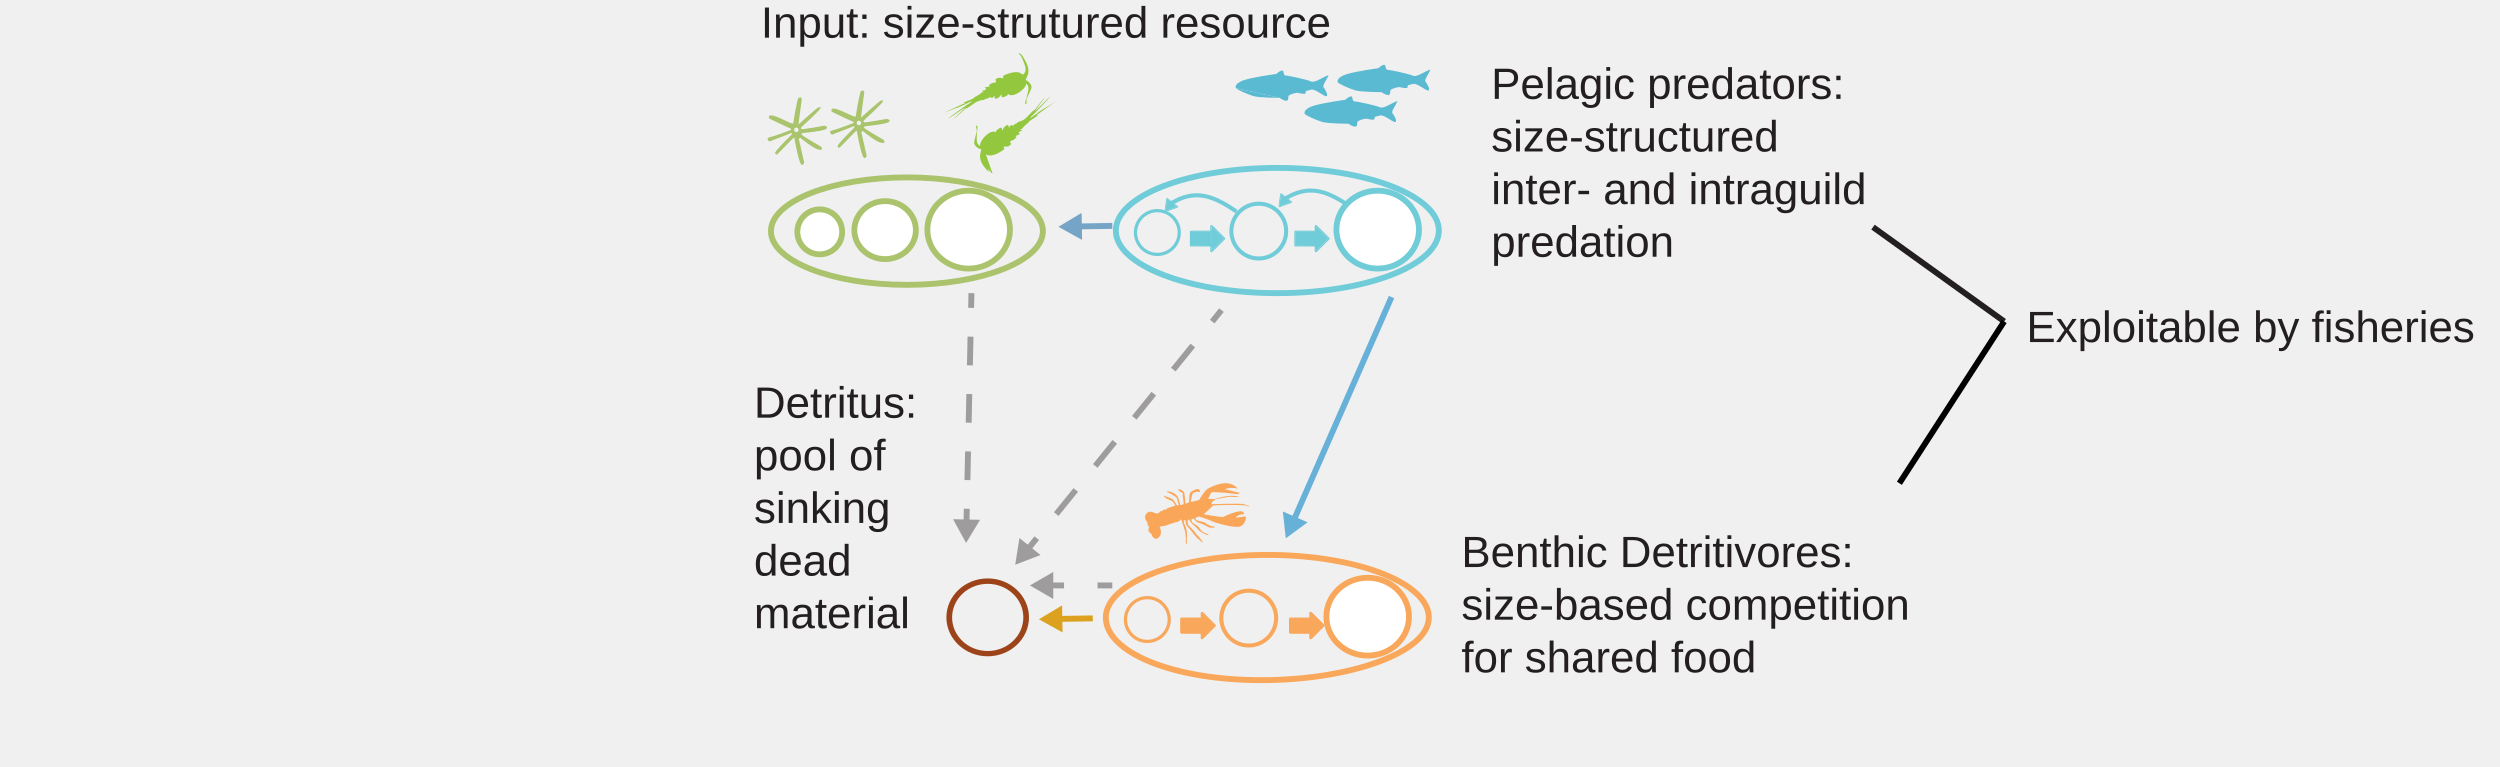
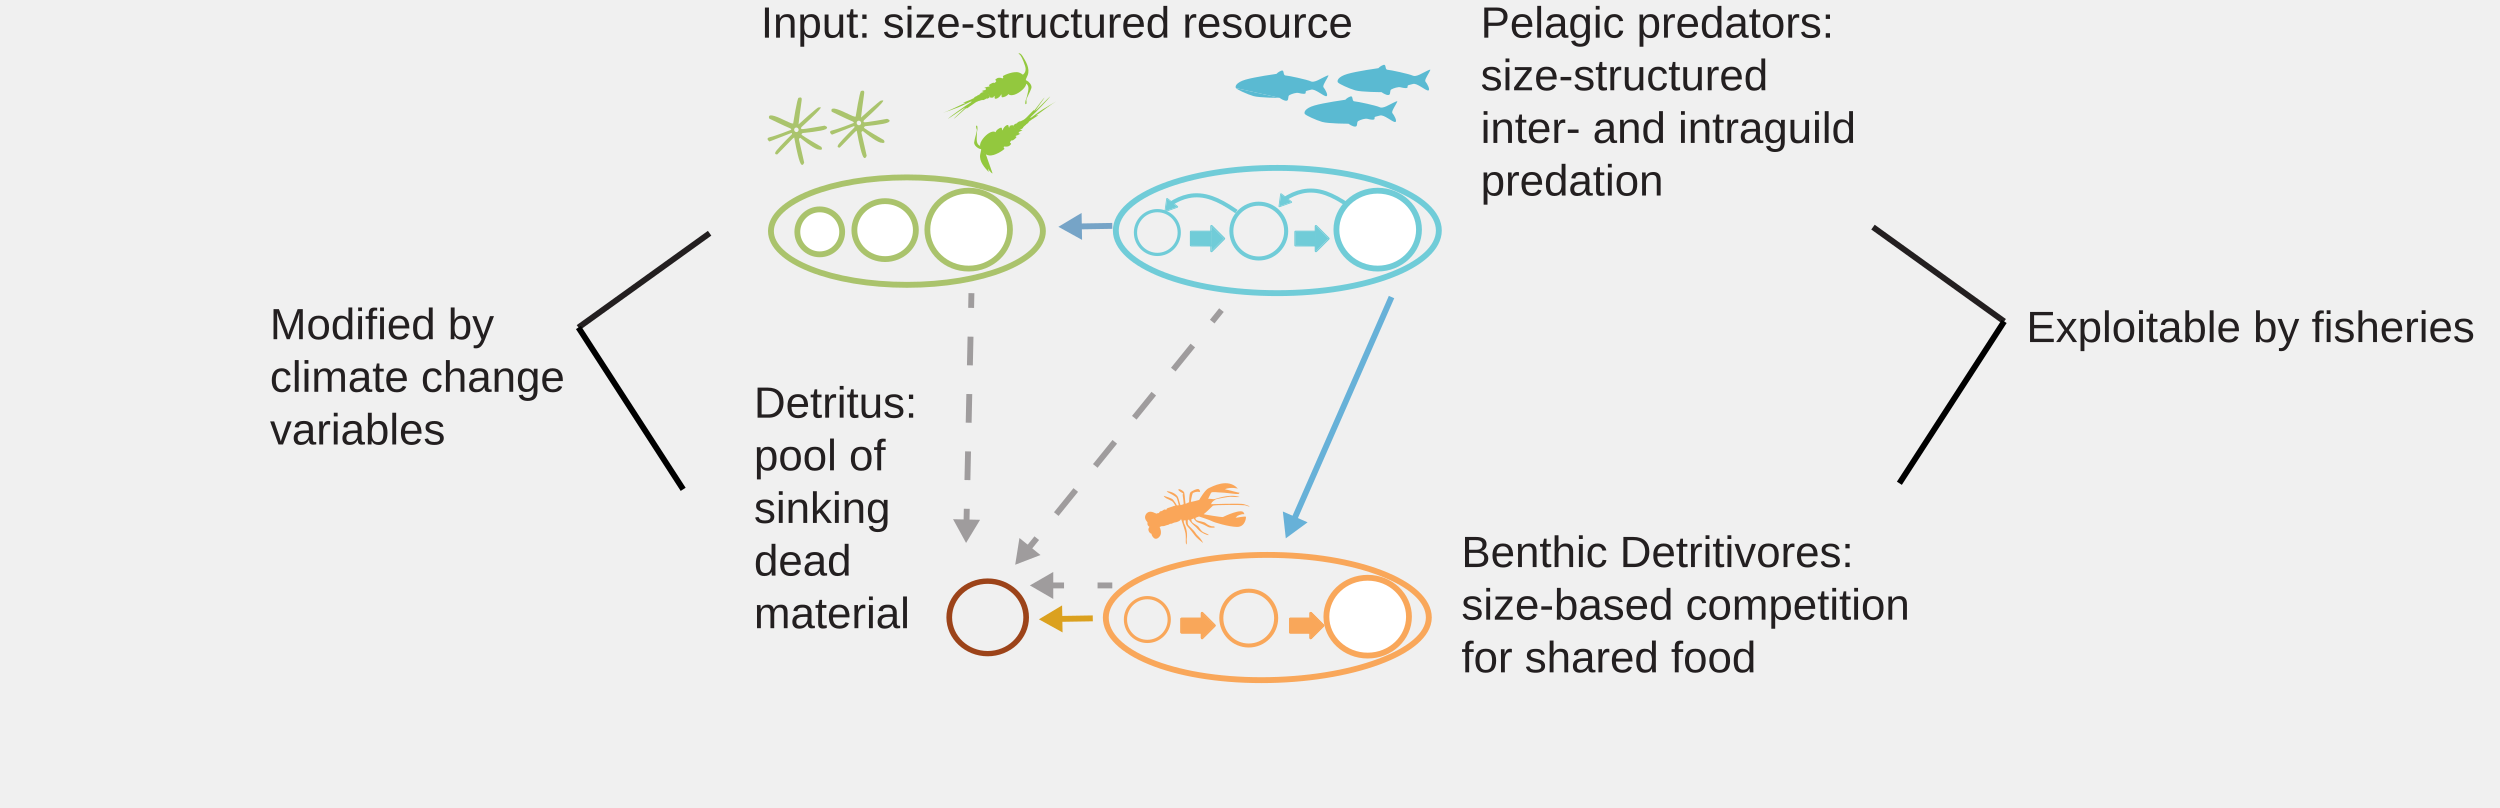
- <svg xmlns="http://www.w3.org/2000/svg" viewBox="0 0 424.35 130.17">
+ <svg xmlns="http://www.w3.org/2000/svg" viewBox="0 0 424.35 137.1">
  <defs>
    <style>
      .cls-1, .cls-2, .cls-3, .cls-4, .cls-5, .cls-6, .cls-7, .cls-8, .cls-9, .cls-10, .cls-11, .cls-12 {
        fill: none;
      }

      .cls-13 {
        font-family: ArialMT, Arial;
        font-size: 7.44px;
      }

      .cls-13, .cls-14 {
        fill: #231f20;
      }

      .cls-15 {
        stroke: #70ccd7;
      }

      .cls-15, .cls-2, .cls-3, .cls-4, .cls-16, .cls-5, .cls-6, .cls-7, .cls-8, .cls-9, .cls-10, .cls-11, .cls-12, .cls-17 {
        stroke-miterlimit: 10;
      }

      .cls-15, .cls-16, .cls-18, .cls-17 {
        fill: #fff;
      }

      .cls-15, .cls-16, .cls-17 {
        stroke-width: .99px;
      }

      .cls-19 {
        fill: #76a4c7;
      }

      .cls-20 {
        fill: #9f9c9d;
      }

      .cls-2 {
        stroke: #70ccd8;
      }

      .cls-14 {
        opacity: 0;
      }

      .cls-21 {
        fill: #5abad2;
      }

      .cls-22 {
        fill: #93c83e;
      }

      .cls-3 {
        stroke: #76a4c7;
      }

      .cls-3, .cls-4, .cls-12 {
        stroke-width: 1px;
      }

      .cls-4 {
        stroke: #dba11f;
      }

      .cls-23 {
        fill: #67b1d8;
      }

      .cls-16, .cls-11 {
        stroke: #f9a75a;
      }

      .cls-24 {
        fill: #00bff3;
      }

      .cls-5, .cls-6, .cls-7, .cls-10 {
        stroke-width: 1px;
      }

      .cls-5, .cls-7, .cls-10 {
        stroke: #9f9c9d;
      }

      .cls-6 {
        stroke: #231f20;
      }

      .cls-7 {
        stroke-dasharray: 5.26 5.26;
      }

      .cls-8, .cls-17 {
        stroke: #aac36c;
      }

      .cls-9 {
        stroke: #000;
      }

      .cls-10 {
        stroke-dasharray: 4.87 4.87;
      }

      .cls-25 {
        fill: #f9a75a;
      }

      .cls-26 {
        fill: #faa659;
      }

      .cls-27 {
        fill: #70ccd8;
      }

      .cls-12 {
        stroke: #67b1d8;
      }

      .cls-28 {
        fill: #aac46d;
      }

      .cls-29 {
        fill: #9c4319;
      }

      .cls-30 {
        fill: #dba11f;
      }
    </style>
  </defs>
  <g id="Layer_1" data-name="Layer 1">
    <path class="cls-22" d="M171.15,15.95s.22.38,1.05.12c.83-.26,2.01-1.23,1.99-1.91-.01-.68-.27-1.5-1.17-1.83-.89-.34-2.55.4-2.79.57,0,0,0,.09.06.27.02.05-.07.18-.19.12-.12-.06-.55-.18-.86,0s-.3.2-.27.3c.03.1.2.12.1.25-.1.13-.22.24-.22.24,0,0-.11-.07-.32-.02-.21.06-.66.33-.67.41-.02.09.16.08.12.16-.04.08-.12.05-.43.12-.31.07,0,0,0,0,0,0-.71.19-.38.2.34,0,.13.29.03.42-.1.14.64.66.7.88.07.22.09.36.5.33.4-.03.24-.28.36-.3.11-.02.02.38.11.45.21.16.77-.21.93-.47.12-.19.15-.3.19-.2.04.1-.07.47.16.46.23-.01.9-.23,1.01-.59" />
    <path class="cls-22" d="M173.52,12.74s.85-.42.48-1.54c-.37-1.12-.73-1.89-1.01-2.01-.28-.12.14-.39.6.37.46.75,1.33,2.06.83,3.25-.5,1.19-.39.78-.39.78,0,0-.04-.02.25.09.29.11.93.75.79,1.27-.14.52-.93,1.89-.86,2.09.07.2.02.56.02.56,0,0-.25.3-.2-.23.05-.53.15-.38.32-1.16.17-.78.5-1.69-.27-2.06,0,0-.14-1.2-.57-1.41" />
    <path class="cls-22" d="M166.49,15.92s-.66.3-.64.39c.02.09.15.62.26.67.11.05-.03.21.73-.05,0,0-.19-.95-.36-1.01" />
    <path class="cls-22" d="M167.48,15.4s-.11-.21-.49-.07c-.38.15-.45.09-.17.2.28.11.37.37.43.48.07.1.25.54.23.69-.02.14.51-.07.51-.27,0-.2-.51-1.03-.51-1.03" />
    <path class="cls-22" d="M167.58,16.64s-.59.39-.76.36c-.17-.03-.83-.42-.6-.74.23-.33.08-.45.47-.57.39-.12.44-.07.46-.05.02.02.48.66.43,1.01" />
    <path class="cls-22" d="M165.99,16.23s-.57.2-.61.31c-.04.11-.04.36.08.45.12.09.14.29.35.26.2-.03.58-.25.58-.25,0,0-.3-.11-.38-.77" />
    <path class="cls-22" d="M165.44,16.57s-.31.2-.73.37c-.42.17-1.04.4-1.19.5-.15.1.94-.11-.1.22,0,0-2.86,1.36-3.35,1.5,0,0,2.78-.97,3.25-1.22.47-.24,1.53-.73,1.53-.73,0,0,.22.04-.3.33-.53.29-3.56,2.46-3.63,2.6-.07.14,2.8-1.89,2.92-1.9.12-.01-2.02,1.91-1.95,1.93.07.03,2.03-1.8,2.17-1.86.14-.06-.07.16,0,.14.07-.02,1.73-1.23,1.9-1.29.17-.06-.1.14-.24-.04s-.27-.56-.27-.56" />
    <path class="cls-22" d="M169.01,22.46s-.29-.33-1.05.08c-.76.41-1.74,1.59-1.59,2.26.14.67.55,1.42,1.49,1.58.94.16,2.43-.88,2.63-1.09,0,0-.01-.09-.12-.26-.03-.05.04-.19.17-.16.13.03.58.07.85-.17.27-.24.25-.25.21-.35-.05-.1-.22-.08-.14-.23.07-.14.17-.28.17-.28,0,0,.12.05.32-.04.2-.1.58-.45.59-.54,0-.09-.18-.05-.15-.14.03-.08.11-.08.4-.2.29-.13,0,0,0,0,0,0,.66-.33.33-.26-.33.06-.18-.25-.11-.41.08-.16-.75-.53-.86-.73-.11-.2-.16-.34-.55-.23-.39.11-.19.32-.3.36-.11.04-.09-.37-.19-.42-.23-.12-.71.36-.83.63-.08.21-.09.32-.15.23-.06-.08-.02-.48-.24-.42-.22.05-.84.39-.88.77" />
    <path class="cls-22" d="M167.82,29.2c-.59-.65-1.7-1.77-1.43-3.04.26-1.26.24-.84.24-.84,0,0,.04.01-.26-.04-.31-.05-1.06-.56-1.02-1.1.04-.54.56-2.03.45-2.21-.11-.18-.13-.55-.13-.55,0,0,.19-.34.24.19.05.53-.07.4-.1,1.2-.02.8-.17,1.76.65,1.98,0,0,.36,1.16.83,1.28" />
    <path class="cls-22" d="M167.29,26.06s-.76.57-.18,1.6c.57,1.03,1.07,1.71,1.37,1.78" />
    <path class="cls-22" d="M173.6,21.61s.59-.42.55-.5c-.04-.08-.26-.58-.39-.61-.12-.03-.01-.21-.71.19,0,0,.36.9.55.92" />
    <path class="cls-22" d="M172.72,22.31s.15.19.5-.03c.34-.22.43-.17.13-.23-.3-.05-.43-.3-.52-.39-.09-.09-.35-.49-.35-.63,0-.15-.49.16-.45.36.04.2.69.92.69.92" />
    <path class="cls-22" d="M172.38,21.1s.5-.49.68-.49c.17,0,.9.25.73.61-.17.36,0,.46-.35.65-.36.19-.42.16-.44.14-.02-.02-.59-.56-.62-.91" />
    <path class="cls-22" d="M174.03,21.21s.52-.31.54-.43c.02-.12-.03-.36-.16-.42-.13-.06-.2-.25-.39-.19-.19.07-.52.36-.52.36,0,0,.31.06.52.68" />
    <path class="cls-22" d="M174.5,20.78s.27-.25.65-.5c.38-.25.94-.59,1.07-.72.13-.12-.91.28.05-.24,0,0,2.55-1.88,3-2.11,0,0-2.54,1.48-2.96,1.81-.42.33-1.37,1-1.37,1,0,0-.22,0,.24-.38.46-.39,3.03-3.09,3.07-3.24.04-.15-2.39,2.38-2.51,2.42-.12.03,1.63-2.25,1.55-2.27-.07-.01-1.65,2.15-1.77,2.24-.12.08.04-.17-.02-.14-.06.03-1.47,1.54-1.62,1.63-.15.09.08-.15.24-.01.17.14.37.5.37.5" />
    <g>
      <path class="cls-28" d="M138.88,25.36c1.02.29.52-.44.52-.44,0,0-3.11-1.81-3.29-2.01-.19-.2.15-.33.15-.33,0,0,3.26-.29,3.9-.65.63-.36-.2-.6-.2-.6,0,0-3.61.66-3.87.58-.26-.08-.04-.34-.04-.34,4.6-4.2,3.04-3.24,2.9-3.34-.14-.1-3.41,2.89-3.41,2.89,0,0,.38-3.2.52-3.98.14-.79-.27-.58-.51-.54-.24.04-.92,4.36-.92,4.36-.43.08-1.82-.84-3.15-1.26-1.33-.42-.9.43-.9.43,0,0,2.67,1.3,3.33,1.56.66.26.3.37.3.37,0,0-2.62,1.03-3.51,1.22-.89.19-.09.74-.09.74,0,0,3.44-1.34,3.68-1.43.24-.09.11.22.11.22,0,0-2,1.98-2.59,2.73-.6.75.12.67.12.67,0,0,1.41-1.42,2.2-2.26.79-.84.69-.55.69-.55,0,0,.51,2.91.94,4.05.42,1.14.74.14.74.14,0,0-.79-3.49-.87-3.83-.09-.34.23-.35.23-.35,0,0,2.01,1.69,3.03,1.98M134.92,22.3l-.02-.02c-.14-.15-.13-.39.01-.53.15-.14.38-.14.53.01l.02.03c.14.15.13.38-.02.53-.15.14-.38.13-.53-.02" />
      <line class="cls-28" x1="134.92" y1="22.3" x2="146.07" y2="22.27" />
    </g>
    <path class="cls-21" d="M209.79,14.95c-.19-.27.02-.96,1.62-1.43,1.6-.47,5.26-.98,5.26-.98,0,0,.29-.35.84-.55.55-.2.2.8.7.82.49.02,3.73.72,4.3,1,.57.29,1.7-.49,2.35-.78.66-.29.8-.45.41.25-.39.7-.82,1.35-.59,1.58.22.23.88,1.41.45,1.47-.43.06-1.9-1.31-2.58-1.11-.68.21-.98.14-.92.49.06.35-.72.2-1.17.08-.45-.12-1.21.16-1.58.35-.37.18-.04.92-.51.96-.47.04-1.17-.49-1.17-.49" />
    <path class="cls-21" d="M217.2,16.61s-3.44,0-4.48-.31c-1.04-.31-2.74-1.08-2.93-1.35" />
    <path class="cls-21" d="M228.89,21s-3.44,0-4.48-.31c-1.04-.31-2.74-1.08-2.93-1.35-.18-.27.02-.96,1.62-1.43,1.6-.47,5.26-.98,5.26-.98,0,0,.29-.35.84-.55.55-.2.21.8.7.82.49.02,3.73.72,4.3,1,.57.29,1.7-.49,2.35-.78.66-.29.8-.45.41.25-.39.7-.82,1.35-.59,1.57.23.23.88,1.41.45,1.47-.43.06-1.9-1.31-2.58-1.1-.68.2-.98.14-.92.49.06.35-.72.21-1.17.08-.45-.12-1.21.16-1.58.35-.37.18-.04.92-.51.96-.47.04-1.17-.49-1.17-.49" />
    <path class="cls-21" d="M234.5,15.64s-3.44,0-4.48-.31c-1.04-.31-2.74-1.08-2.93-1.35-.18-.27.02-.96,1.62-1.43,1.6-.47,5.26-.98,5.26-.98,0,0,.29-.35.84-.55.55-.2.21.8.7.82.49.02,3.73.72,4.3,1,.57.29,1.7-.49,2.35-.78.65-.29.8-.45.41.25-.39.7-.82,1.35-.59,1.58s.88,1.41.45,1.47c-.43.06-1.9-1.31-2.58-1.11-.68.21-.98.14-.92.49.06.35-.72.2-1.17.08-.45-.12-1.21.16-1.58.35-.37.18-.04.92-.51.96-.47.04-1.17-.49-1.17-.49" />
    <path class="cls-26" d="M203.55,84.85s.97-1.7,1.59-1.98c.62-.27,3.31-1.81,4.98.07,0,0-1.17-.33-2.22.1,0,0,2.06.49,2.17.54.11.06.19.02.26.01.07-.01.07.22-.15.27-.21.06-2.53-.29-2.89-.26-.36.03-1.58-.22-1.73.06-.15.27-.49,1-.49,1,0,0,.77.04.94.07.26.04,2.49-.97,4.34-.4.37.11-1.42,0-1.54-.01-.12-.02-2.31.34-2.52.48-.22.15-.5.35-.57.46-.07.11-.16.32-.16.32,0,0,5.13-.18,5.6,0,.47.18.88.28.94.38.06.1-.53-.12-.78-.19-.25-.07-5.3-.11-5.46.08-.17.19-1.43,1.39-1.55,1.42-.11.03,3.14.55,3.25.5.11-.06,3.42-1.67,3.59-.64,0,0,.21.2-.08.15-.29-.06-1.13.28-1.15.39-.02.11-.21.23-.21.23,0,0,1.72-.32,1.77-.18.06.14-.11,1.74-1.52,1.72-1.41-.02-3.95-.79-4.23-.97-.28-.18-2.21-.8-2.21-.8,0,0-.6.21-.6.25s-.02.3.26.42c.28.11,1.25.23,1.48.46.23.24.94.59,1.19.54.25-.05.62.21.06.23-.56,0-.68,0-1.14-.28-.46-.29-1.08-.46-1.48-.63-.4-.17-.66-.68-.69-.66-.03.02-.41.18-.38.15.02-.03-.02.36.19.55.21.19.89.54,1.02.72.12.18.54.77.77.89.23.12,1.12.46.93.52-.19.06-1.24-.4-1.66-.85-.42-.45-.6-.66-.81-.8-.21-.15-.86-.89-.81-.95.05-.06-.23.02-.23.02,0,0-.09.69.11.91.2.23,1.03,1,1.15,1.23.12.23.46.61.65.77.19.16.84,1.12.6.95-.24-.17-1.14-.94-1.33-1.23-.19-.29-.7-.9-.91-1.16-.21-.26-.72-.57-.62-1.38,0,0-.29-.01-.33-.02-.03-.01-.02.32.05.51.07.19.69,1.22.44,2.74,0,0,.09,1.05-.08.8-.17-.25,0-1.23-.12-1.84-.12-.61-.58-1.93-.66-2.17-.08-.24-.13-.32-.13-.32,0,0,.16.33-.81.61,0,0-.24.02-.36.07-.12.05-.37.18-.41.18s-.17-.01-.25.01c-.08.02-.24.17-.35.19-.11.02-.1-.02-.36.09-.26.11-.33.1-.41.12-.08.02-.33-.03-.44.05-.11.08-.28.03-.19.16.09.12.35.9.08,1.38-.27.47-.76.76-1.13.38-.37-.37-.35-.67-.35-.67,0,0-.34-.07-.49-.5-.15-.43.15-.68.15-.68,0,0-.12-.02-.32-.32,0,0-.06-.34-.02-.41.03-.07-.36-.35-.42-.82-.06-.47.44-1.44,1.64-.81,0,0,.2.08.31.11.1.03.18-.14.32-.08.13.06.15-.33.44-.33s.43-.38.76-.27c.33.11-.01-.15.45-.28.46-.13.95-.33.95-.33l.28-.06s-.3-.52-.46-.68c-.16-.16-.86-.43-1.11-.58-.25-.15-.6-.5-.27-.37.33.13,1.22.35,1.46.63.24.28.6.88.62.93.02.04.34,0,.34,0,0,0-.26-1.16-.42-1.33-.16-.17-1.01-.68-1.17-.73-.17-.06-.86-.44-.06-.28.8.16,1.38.64,1.53,1.02.15.37.35,1.31.42,1.3.07-.01.52-.14.53-.18.01-.05-.08-1.02-.16-1.43-.08-.42.29-.25-.13-.49-.43-.24-.78-.51-.56-.59.21-.08.87.28.95.6.08.32.17,1.93.24,1.87.07-.06.58-.27.58-.27,0,0,.01-1.4.2-1.65.19-.25,1.28-.77,1.49-.53.21.24.24.5-.01.42-.25-.08-.99.07-1.08.26-.09.19-.34,1.39-.29,1.43.05.05,1.47-.34,1.47-.34" />
    <line class="cls-28" x1="146.93" y1="22.3" x2="158.07" y2="22.27" />
    <path class="cls-28" d="M149.49,24.2c1.02.29.52-.44.52-.44,0,0-3.11-1.81-3.29-2.01-.19-.2.15-.33.15-.33,0,0,3.26-.29,3.9-.65.63-.36-.2-.6-.2-.6,0,0-3.61.66-3.87.58-.26-.08-.04-.34-.04-.34,4.6-4.2,3.04-3.24,2.9-3.34-.14-.1-3.41,2.89-3.41,2.89,0,0,.38-3.2.52-3.98.14-.79-.27-.58-.51-.54-.24.04-.92,4.36-.92,4.36-.43.08-1.82-.84-3.15-1.26-1.33-.42-.9.43-.9.43,0,0,2.67,1.3,3.33,1.56.66.26.3.37.3.37,0,0-2.62,1.03-3.51,1.22-.89.19-.09.74-.09.74,0,0,3.44-1.34,3.68-1.43.24-.09.11.22.11.22,0,0-2,1.98-2.59,2.73-.6.75.12.67.12.67,0,0,1.41-1.42,2.2-2.26.79-.84.69-.55.69-.55,0,0,.51,2.91.94,4.05.42,1.14.74.14.74.14,0,0-.79-3.49-.87-3.83-.09-.34.23-.35.23-.35,0,0,2.01,1.69,3.03,1.98M145.53,21.14l-.02-.02c-.14-.15-.13-.39.01-.53.15-.14.38-.14.53.01l.02.03c.14.15.13.38-.02.53-.15.14-.38.13-.53-.02" />
    <line class="cls-28" x1="145.53" y1="21.14" x2="156.68" y2="21.11" />
    <path class="cls-1" d="M161.44,96.12c.06.23.32.38.55.33,0-.25-.33-.43-.54-.29.04.08.18.09.22,0-.01.13-.02.27-.03.4-.07-.07-.14-.14-.21-.21.15.07-1.07,1.42-.99,1.57-.11.23-.47.27-.63.07.06-.12.12-.24.19-.36" />
    <path class="cls-1" d="M164.81,96v-.62c-.06.29-.11.57-.17.86.08-.14.06-.34-.05-.45.1,0,.2-.01.3-.02-.21,0-.42.02-.63.02.03.1.12.17.22.2" />
    <path class="cls-1" d="M161.32,95.53c.4.06.73.41.78.81" />
    <path class="cls-1" d="M159.65,97l.43.58" />
  </g>
  <g id="Layer_2" data-name="Layer 2">
    <path class="cls-17" d="M164.42,45.59c-3.86,0-7.01-2.97-7.01-6.61s3.14-6.61,7.01-6.61,7.01,2.97,7.01,6.61-3.14,6.61-7.01,6.61Z" />
    <g>
      <g>
        <polygon class="cls-27" points="223.37 38.38 225.48 40.49 223.37 42.6 223.37 38.38" />
        <path class="cls-27" d="M223.37,38.38l2.11,2.11-2.11,2.11v-4.22M223.37,38.18s-.05,0-.08.02c-.08.03-.13.1-.13.19v4.22c0,.08.05.16.13.19.03.01.06.01.08.01.06,0,.11-.02.15-.06l2.11-2.11s.06-.09.06-.14c0-.06-.02-.1-.06-.14l-2.11-2.11s-.09-.06-.15-.06h0Z" />
      </g>
      <g>
        <polygon class="cls-27" points="223.32 39.3 223.38 41.77 219.86 41.69 219.86 39.3 223.32 39.3" />
        <path class="cls-27" d="M223.37,39.35v2.29h-3.47v-2.29h3.47M223.37,39.15h-3.47c-.11,0-.2.09-.2.2v2.29c0,.11.09.19.2.19h3.47c.1,0,.19-.08.19-.19v-2.29c0-.11-.09-.2-.19-.2h0Z" />
      </g>
    </g>
    <g>
      <g>
        <polygon class="cls-27" points="199.84 35.11 197.81 35.83 198.09 33.76 199.84 35.11" />
        <path class="cls-27" d="M197.81,35.83l.29-2.08,1.74,1.36-2.03.72M197.73,35.94s.08.04.14.02l2.02-.72s.08-.06.09-.11c0-.05-.01-.1-.05-.13h0l-1.74-1.36s-.1-.04-.15-.02c-.04.02-.08.06-.08.11l-.29,2.08s.01.09.06.12h0Z" />
      </g>
      <g>
        <path class="cls-27" d="M198.89,34.88c1-.63,1.95-1.05,2.89-1.24,1.23-.26,2.47-.17,3.8.3,1.18.41,2.48,1.13,4.09,2.25l.41-.56c-1.67-1.16-3.02-1.91-4.27-2.34-1.45-.51-2.82-.62-4.19-.33-1.08.23-2.18.71-3.34,1.47" />
        <path class="cls-14" d="M210.12,35.57s0,0,0,0c-1.67-1.16-3.03-1.91-4.28-2.34-1.47-.52-2.85-.62-4.23-.33-1.1.24-2.2.72-3.35,1.48-.04.02-.05.06-.02.1.02.03.07.04.1.02,1.14-.75,2.22-1.23,3.31-1.46,1.35-.29,2.71-.18,4.15.32,1.21.43,2.55,1.16,4.18,2.29l-1.92-.65c-1.59-1.11-1.29-.71-2.46-1.12-1.34-.47-2.6-.57-3.84-.3-.95.2-1.91.61-2.91,1.25-.04.02-.05.07-.02.1.02.03.06.04.1.02.99-.63,1.93-1.03,2.87-1.23,1.21-.26,2.44-.16,3.76.3,1.16.41,2.46,1.12,4.07,2.24.01,0,.03.01.05,0,.02,0,.04,0,.05-.03l.41-.56s.02-.07-.02-.1Z" />
      </g>
    </g>
    <path class="cls-27" d="M196.45,43.46c-2.2,0-3.99-1.79-3.99-3.99s1.8-3.99,3.99-3.99,3.99,1.79,3.99,3.99-1.8,3.99-3.99,3.99ZM196.45,36.03c-1.89,0-3.44,1.54-3.44,3.44s1.55,3.44,3.44,3.44,3.44-1.54,3.44-3.44-1.55-3.44-3.44-3.44Z" />
    <path class="cls-27" d="M213.66,44.22c-2.75,0-4.99-2.24-4.99-4.99s2.24-5,4.99-5,5,2.24,5,5-2.24,4.99-5,4.99ZM213.66,34.92c-2.37,0-4.31,1.93-4.31,4.31s1.94,4.3,4.31,4.3,4.31-1.93,4.31-4.3-1.93-4.31-4.31-4.31Z" />
    <g>
      <g>
        <polygon class="cls-27" points="219.18 34.31 217.16 35.03 217.44 32.95 219.18 34.31" />
        <path class="cls-27" d="M217.16,35.03l.28-2.08,1.74,1.36-2.02.72M217.07,35.14s.09.04.14.02l2.02-.72c.05-.02.08-.06.09-.11,0-.05-.01-.1-.05-.13h0l-1.74-1.36s-.1-.04-.14-.02c-.05.02-.08.06-.09.11l-.28,2.08s.01.1.05.13h0Z" />
      </g>
      <g>
        <path class="cls-27" d="M218.24,34.07c1-.63,1.96-1.04,2.89-1.24,1.23-.26,2.47-.16,3.8.3,1.17.41,2.47,1.13,4.09,2.25l.41-.56c-1.67-1.16-3.02-1.9-4.26-2.34-1.46-.51-2.83-.61-4.2-.32-1.08.23-2.18.71-3.33,1.47" />
        <path class="cls-14" d="M229.48,34.77s0,0,0,0c-1.68-1.16-3.04-1.91-4.29-2.35-1.46-.51-2.85-.62-4.23-.33-1.1.23-2.2.72-3.36,1.48-.04.02-.04.07-.02.1.03.03.07.04.1.02,1.14-.75,2.22-1.23,3.31-1.46,1.35-.29,2.71-.18,4.15.33,1.22.43,2.55,1.16,4.19,2.29l-1.92-.66c-1.59-1.1-1.29-.7-2.46-1.11-1.34-.47-2.6-.57-3.84-.31-.95.2-1.9.61-2.92,1.26-.03.02-.04.06-.02.09.02.03.07.04.1.02,1-.64,1.93-1.04,2.87-1.24,1.22-.26,2.45-.16,3.76.3,1.17.41,2.46,1.13,4.07,2.24.02.01.04.01.05.01.02,0,.03-.01.05-.03l.41-.56s.01-.07-.01-.09Z" />
      </g>
    </g>
    <path class="cls-8" d="M177.02,39.23c0,5.04-10.33,9.12-23.08,9.12s-23.08-4.08-23.08-9.12,10.33-9.12,23.08-9.12,23.08,4.09,23.08,9.12Z" />
    <path class="cls-2" d="M244.23,39.13c0,5.87-12.27,10.63-27.42,10.63s-27.41-4.76-27.41-10.63,12.27-10.63,27.41-10.63,27.42,4.76,27.42,10.63Z" />
    <g>
      <g>
        <g>
          <polygon class="cls-25" points="204.03 104.07 206.14 106.19 204.03 108.29 204.03 104.07" />
          <path class="cls-25" d="M204.03,104.07l2.11,2.11-2.11,2.11v-4.22M204.03,103.87s-.05,0-.08.01c-.08.03-.12.11-.12.19v4.22c0,.08.05.16.12.19.03.01.05.02.08.02.05,0,.11-.02.14-.06l2.11-2.11s.06-.09.06-.15-.02-.11-.06-.15l-2.11-2.11s-.09-.06-.14-.06h0Z" />
        </g>
        <g>
          <polygon class="cls-25" points="203.98 104.99 204.04 107.46 200.51 107.39 200.51 104.99 203.98 104.99" />
          <path class="cls-25" d="M204.02,105.04v2.28h-3.46v-2.28h3.46M204.02,104.85h-3.46c-.11,0-.2.09-.2.2v2.28c0,.11.09.2.2.2h3.46c.11,0,.2-.09.2-.2v-2.28c0-.11-.09-.2-.2-.2h0Z" />
        </g>
      </g>
      <g>
        <g>
          <polygon class="cls-25" points="222.48 104.07 224.59 106.19 222.48 108.29 222.48 104.07" />
          <path class="cls-25" d="M222.48,104.07l2.11,2.11-2.11,2.11v-4.22M222.48,103.87s-.05,0-.08.01c-.08.03-.13.11-.13.19v4.22c0,.08.05.16.13.19.03.01.06.02.08.02.06,0,.11-.02.15-.06l2.11-2.11s.06-.09.06-.15-.02-.11-.06-.15l-2.11-2.11s-.09-.06-.15-.06h0Z" />
        </g>
        <g>
          <polygon class="cls-25" points="222.43 104.99 222.49 107.46 218.97 107.39 218.97 104.99 222.43 104.99" />
          <path class="cls-25" d="M222.47,105.04v2.28h-3.46v-2.28h3.46M222.47,104.85h-3.46c-.11,0-.2.09-.2.2v2.28c0,.11.09.2.2.2h3.46c.11,0,.2-.09.2-.2v-2.28c0-.11-.09-.2-.2-.2h0Z" />
        </g>
      </g>
    </g>
    <g>
      <g>
        <polygon class="cls-25" points="204.03 104.07 206.14 106.19 204.03 108.29 204.03 104.07" />
        <path class="cls-25" d="M204.03,104.07l2.11,2.11-2.11,2.11v-4.22M204.03,103.87s-.05,0-.08.01c-.08.03-.12.11-.12.19v4.22c0,.08.05.16.12.19.03.01.05.02.08.02.05,0,.11-.02.14-.06l2.11-2.11s.06-.09.06-.15-.02-.11-.06-.15l-2.11-2.11s-.09-.06-.14-.06h0Z" />
      </g>
      <g>
        <polygon class="cls-25" points="203.98 104.99 204.04 107.46 200.51 107.39 200.51 104.99 203.98 104.99" />
        <path class="cls-25" d="M204.02,105.04v2.28h-3.46v-2.28h3.46M204.02,104.85h-3.46c-.11,0-.2.09-.2.2v2.28c0,.11.09.2.2.2h3.46c.11,0,.2-.09.2-.2v-2.28c0-.11-.09-.2-.2-.2h0Z" />
      </g>
    </g>
    <g>
      <g>
        <polygon class="cls-25" points="222.48 104.07 224.59 106.19 222.48 108.29 222.48 104.07" />
        <path class="cls-25" d="M222.48,104.07l2.11,2.11-2.11,2.11v-4.22M222.48,103.87s-.05,0-.08.01c-.08.03-.13.11-.13.19v4.22c0,.08.05.16.13.19.03.01.06.02.08.02.06,0,.11-.02.15-.06l2.11-2.11s.06-.09.06-.15-.02-.11-.06-.15l-2.11-2.11s-.09-.06-.15-.06h0Z" />
      </g>
      <g>
        <polygon class="cls-25" points="222.43 104.99 222.49 107.46 218.97 107.39 218.97 104.99 222.43 104.99" />
        <path class="cls-25" d="M222.47,105.04v2.28h-3.46v-2.28h3.46M222.47,104.85h-3.46c-.11,0-.2.09-.2.2v2.28c0,.11.09.2.2.2h3.46c.11,0,.2-.09.2-.2v-2.28c0-.11-.09-.2-.2-.2h0Z" />
      </g>
    </g>
    <path class="cls-25" d="M194.75,109.15c-2.2,0-3.99-1.79-3.99-3.99s1.79-3.99,3.99-3.99,3.99,1.79,3.99,3.99-1.79,3.99-3.99,3.99ZM194.75,101.72c-1.9,0-3.44,1.54-3.44,3.44s1.54,3.44,3.44,3.44,3.44-1.54,3.44-3.44-1.54-3.44-3.44-3.44Z" />
    <path class="cls-25" d="M211.96,109.91c-2.75,0-5-2.24-5-5s2.24-4.99,5-4.99,5,2.24,5,4.99-2.25,5-5,5ZM211.96,100.61c-2.37,0-4.31,1.93-4.31,4.31s1.93,4.31,4.31,4.31,4.31-1.93,4.31-4.31-1.94-4.31-4.31-4.31Z" />
    <path class="cls-11" d="M242.53,104.82c0,5.87-13.28,10.63-28.42,10.63s-26.41-4.76-26.41-10.63,12.28-10.63,27.41-10.63,27.42,4.76,27.42,10.63Z" />
    <path class="cls-29" d="M167.65,111.4c-3.86,0-7.01-2.97-7.01-6.61s3.15-6.61,7.01-6.61,7.01,2.97,7.01,6.61-3.14,6.61-7.01,6.61ZM167.65,99.1c-3.33,0-6.04,2.56-6.04,5.7s2.71,5.7,6.04,5.7,6.05-2.55,6.05-5.7-2.71-5.7-6.05-5.7Z" />
    <path class="cls-17" d="M150.24,43.98c-2.88,0-5.22-2.21-5.22-4.92s2.34-4.92,5.22-4.92,5.22,2.21,5.22,4.92-2.34,4.92-5.22,4.92Z" />
    <path class="cls-17" d="M139.14,43.17c-2.09,0-3.8-1.71-3.8-3.81s1.71-3.82,3.8-3.82,3.81,1.71,3.81,3.82-1.71,3.81-3.81,3.81Z" />
    <g>
      <g>
        <polygon class="cls-27" points="205.64 38.38 207.75 40.49 205.64 42.6 205.64 38.38" />
        <path class="cls-27" d="M205.64,38.38l2.11,2.11-2.11,2.11v-4.22M205.64,38.18s-.06,0-.08.02c-.08.03-.13.1-.13.19v4.22c0,.08.06.16.13.19.02.01.05.01.08.01.05,0,.1-.02.15-.06l2.11-2.11s.06-.09.06-.14c0-.06-.02-.1-.06-.14l-2.11-2.11s-.09-.06-.14-.06h0Z" />
      </g>
      <g>
        <polygon class="cls-27" points="205.58 39.3 205.65 41.77 202.12 41.69 202.12 39.3 205.58 39.3" />
        <path class="cls-27" d="M205.63,39.35v2.29h-3.46v-2.29h3.46M205.63,39.15h-3.46c-.11,0-.2.09-.2.2v2.29c0,.11.09.19.2.19h3.46c.1,0,.19-.08.19-.19v-2.29c0-.11-.09-.2-.19-.2h0Z" />
      </g>
    </g>
    <path class="cls-15" d="M233.85,45.59c-3.86,0-7.01-2.97-7.01-6.61s3.15-6.61,7.01-6.61,7.01,2.97,7.01,6.61-3.15,6.61-7.01,6.61Z" />
    <path class="cls-16" d="M232.15,111.28c-3.87,0-7.01-2.96-7.01-6.6s3.14-6.61,7.01-6.61,7.01,2.96,7.01,6.61-3.14,6.6-7.01,6.6Z" />
    <text />
    <g>
      <line class="cls-18" x1="176.34" y1="105.12" x2="185.49" y2="104.96" />
      <g>
        <line class="cls-4" x1="179.65" y1="105.06" x2="185.49" y2="104.96" />
        <polygon class="cls-30" points="180.36 107.35 176.34 105.12 180.28 102.76 180.36 107.35" />
      </g>
    </g>
    <g>
      <line class="cls-18" x1="179.65" y1="38.5" x2="188.8" y2="38.34" />
      <g>
        <line class="cls-3" x1="182.96" y1="38.44" x2="188.8" y2="38.34" />
        <polygon class="cls-19" points="183.67 40.72 179.65 38.5 183.59 36.14 183.67 40.72" />
      </g>
    </g>
    <text class="cls-13" transform="translate(129.15 6.39)">
-       <tspan x="0" y="0">Input: size-strutured resource</tspan>
+       <tspan x="0" y="0">Input: size-structured resource</tspan>
    </text>
    <text class="cls-13" transform="translate(248.06 96.25)">
      <tspan x="0" y="0">Benthic Detritivores:</tspan>
      <tspan x="0" y="8.93">size-based competition</tspan>
      <tspan x="0" y="17.87">for shared food</tspan>
    </text>
-     <text class="cls-13" transform="translate(253.12 16.78)">
+     <text class="cls-13" transform="translate(251.33 6.39)">
      <tspan x="0" y="0">Pelagic predators:</tspan>
      <tspan x="0" y="8.93">size-structured</tspan>
      <tspan x="0" y="17.87">inter- and intraguild</tspan>
      <tspan x="0" y="26.8">predation</tspan>
    </text>
    <text class="cls-13" transform="translate(127.98 70.9)">
      <tspan x="0" y="0">Detritus:</tspan>
      <tspan x="0" y="8.93">pool of</tspan>
      <tspan x="0" y="17.87">sinking </tspan>
      <tspan x="0" y="26.8">dead</tspan>
      <tspan x="0" y="35.73">material</tspan>
    </text>
    <text />
    <text />
    <g>
      <line class="cls-24" x1="218.25" y1="91.38" x2="236.2" y2="50.42" />
      <g>
        <line class="cls-12" x1="219.58" y1="88.35" x2="236.2" y2="50.42" />
        <polygon class="cls-23" points="221.95 88.66 218.25 91.38 217.75 86.82 221.95 88.66" />
      </g>
    </g>
    <g>
      <line class="cls-18" x1="172.32" y1="95.86" x2="207.33" y2="52.64" />
      <g>
        <line class="cls-5" x1="174.4" y1="93.29" x2="175.98" y2="91.35" />
        <line class="cls-7" x1="179.29" y1="87.26" x2="204.1" y2="56.63" />
        <line class="cls-5" x1="205.76" y1="54.59" x2="207.33" y2="52.64" />
        <polygon class="cls-20" points="176.61 94.21 172.32 95.86 173.04 91.32 176.61 94.21" />
      </g>
    </g>
    <g>
      <line class="cls-18" x1="163.98" y1="92.16" x2="164.89" y2="49.76" />
      <g>
        <line class="cls-5" x1="164.05" y1="88.86" x2="164.1" y2="86.36" />
        <line class="cls-10" x1="164.21" y1="81.49" x2="164.79" y2="54.7" />
        <line class="cls-5" x1="164.84" y1="52.26" x2="164.89" y2="49.76" />
        <polygon class="cls-20" points="166.36 88.23 163.98 92.16 161.77 88.13 166.36 88.23" />
      </g>
    </g>
    <text />
    <g>
      <line class="cls-5" x1="178.11" y1="99.37" x2="180.61" y2="99.37" />
      <line class="cls-5" x1="186.3" y1="99.37" x2="188.8" y2="99.37" />
      <polygon class="cls-20" points="178.78 101.67 174.81 99.37 178.78 97.08 178.78 101.67" />
    </g>
    <text class="cls-13" transform="translate(343.97 58.06)">
      <tspan x="0" y="0">Exploitable by fisheries</tspan>
    </text>
    <text />
    <line class="cls-6" x1="317.92" y1="38.55" x2="340.19" y2="54.56" />
    <line class="cls-9" x1="340.19" y1="54.56" x2="322.4" y2="82.03" />
+     <line class="cls-6" x1="120.45" y1="39.59" x2="98.18" y2="55.59" />
+     <line class="cls-9" x1="98.18" y1="55.59" x2="115.96" y2="83.06" />
+     <text class="cls-13" transform="translate(45.82 57.58)">
+       <tspan x="0" y="0">Modified by </tspan>
+       <tspan x="0" y="8.93">climate change</tspan>
+       <tspan x="0" y="17.87">variables</tspan>
+     </text>
+     <text />
  </g>
</svg>
